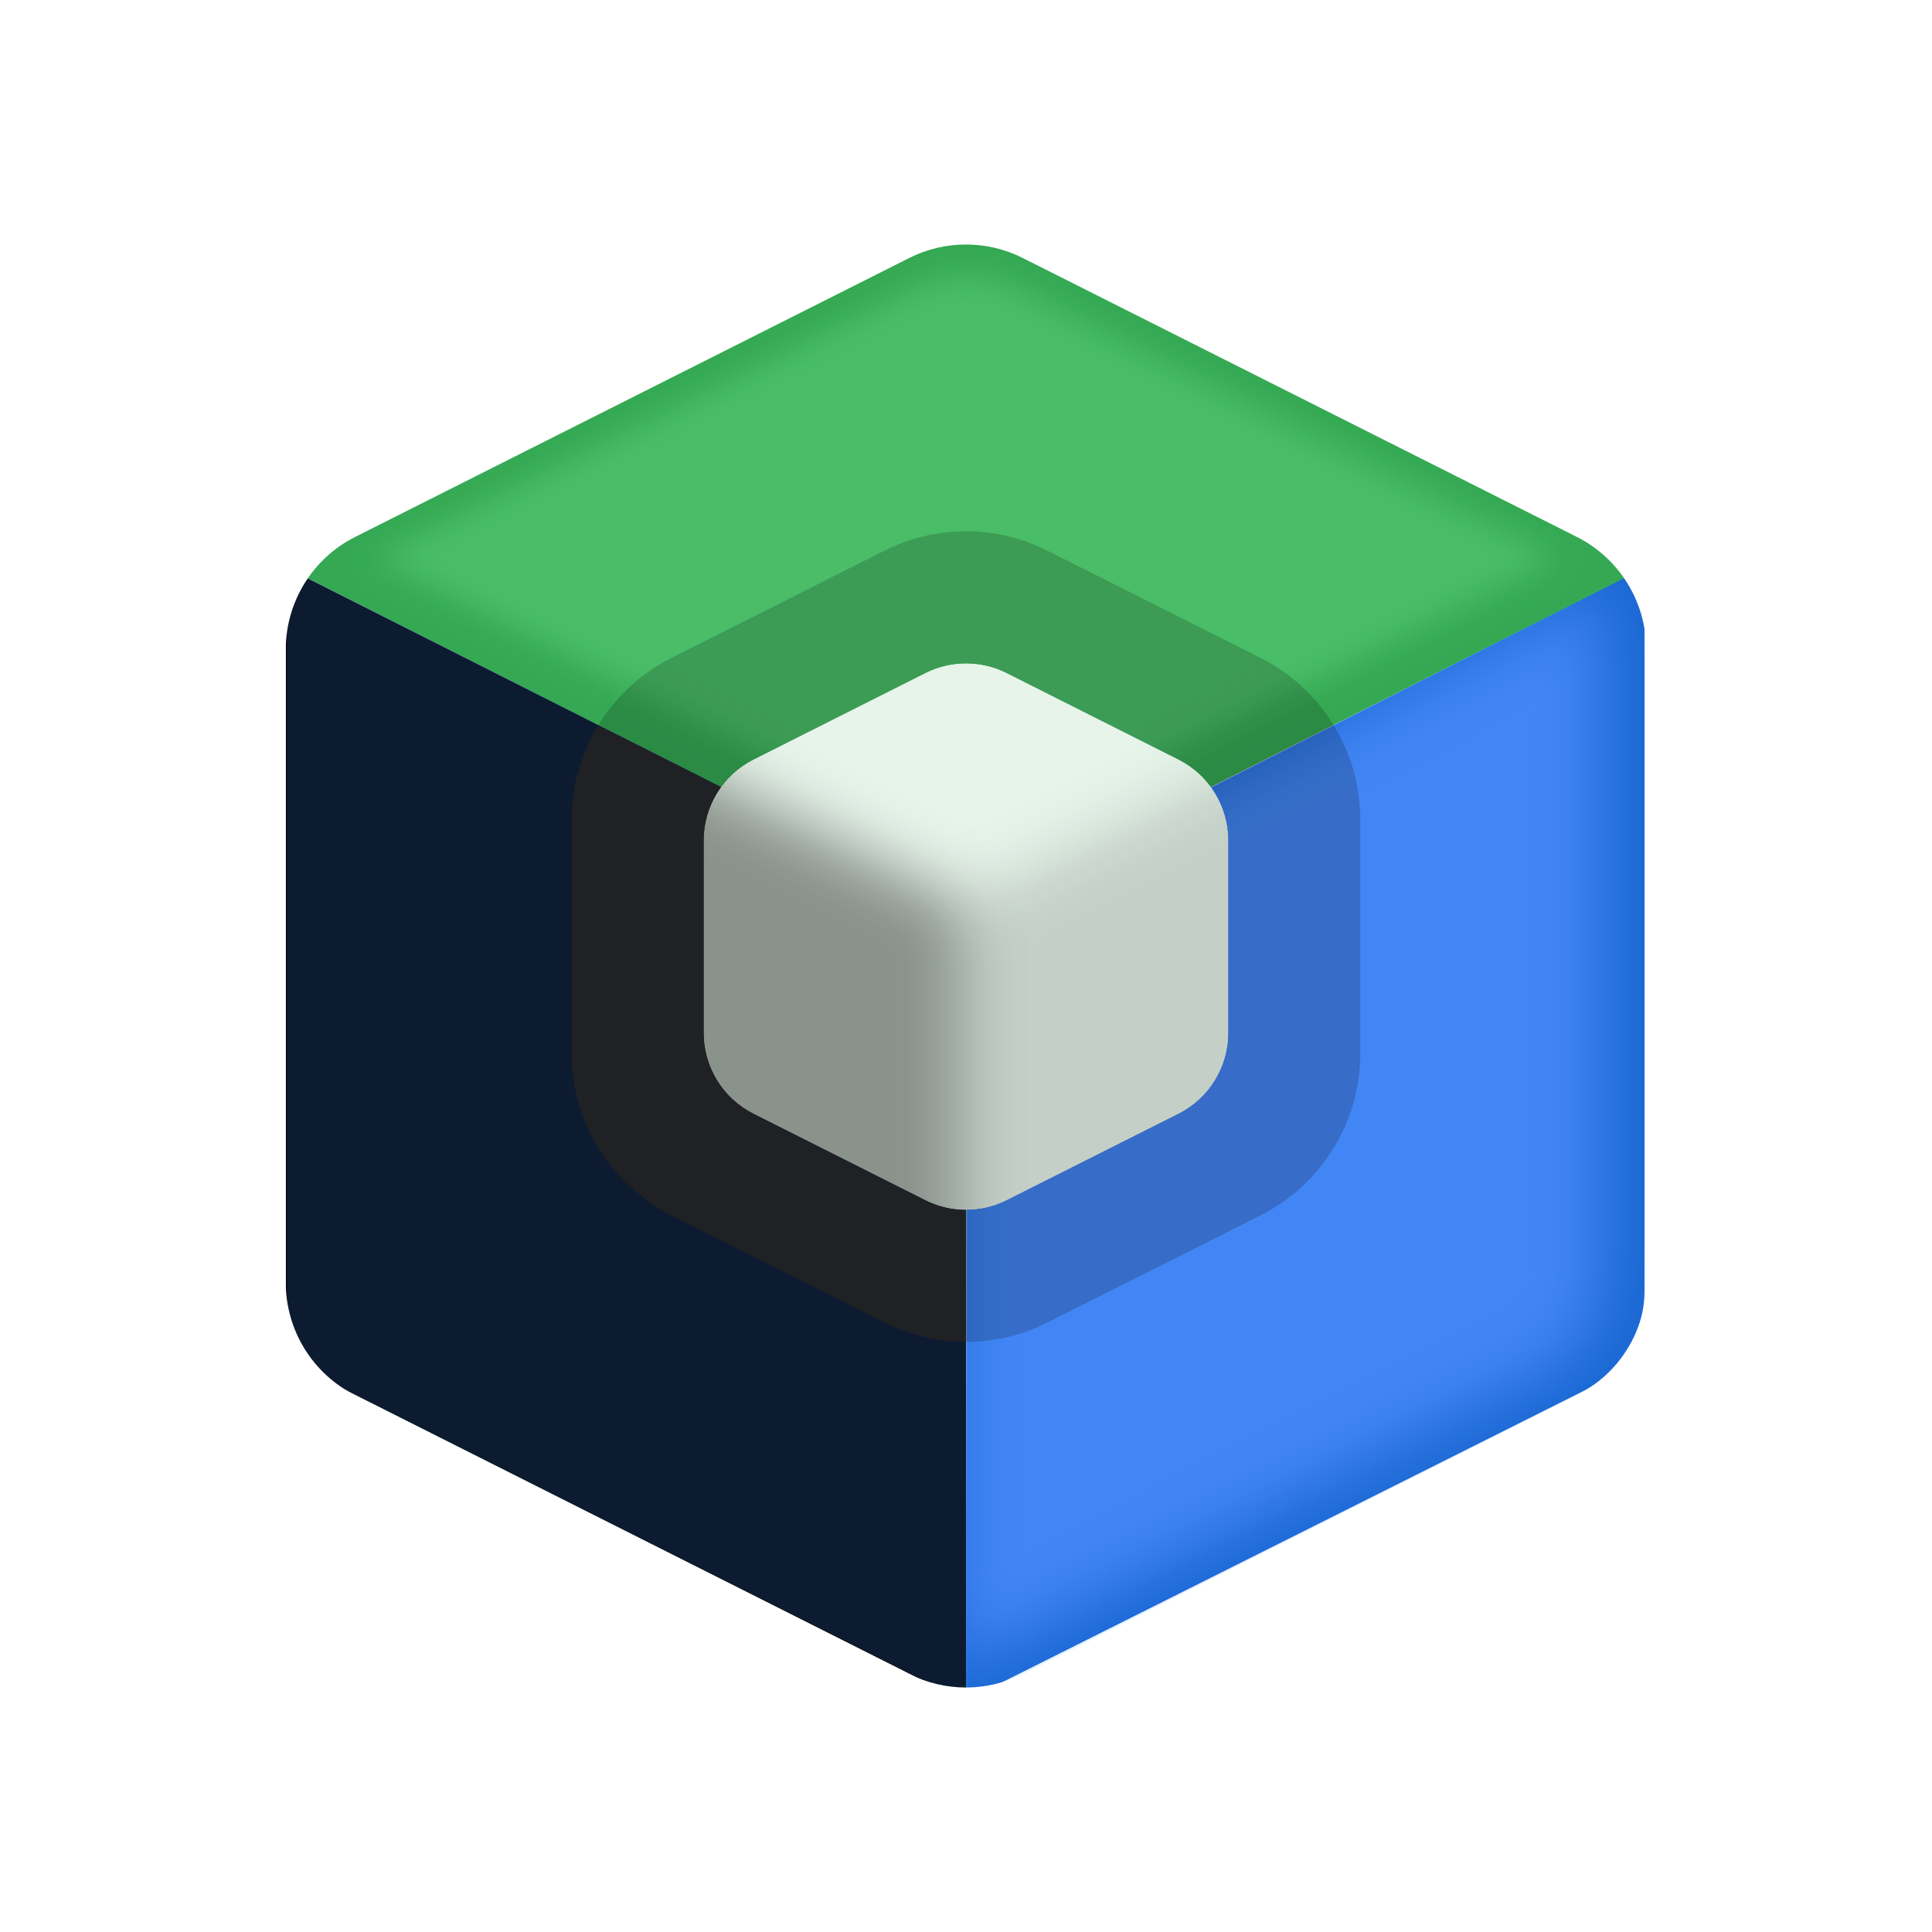
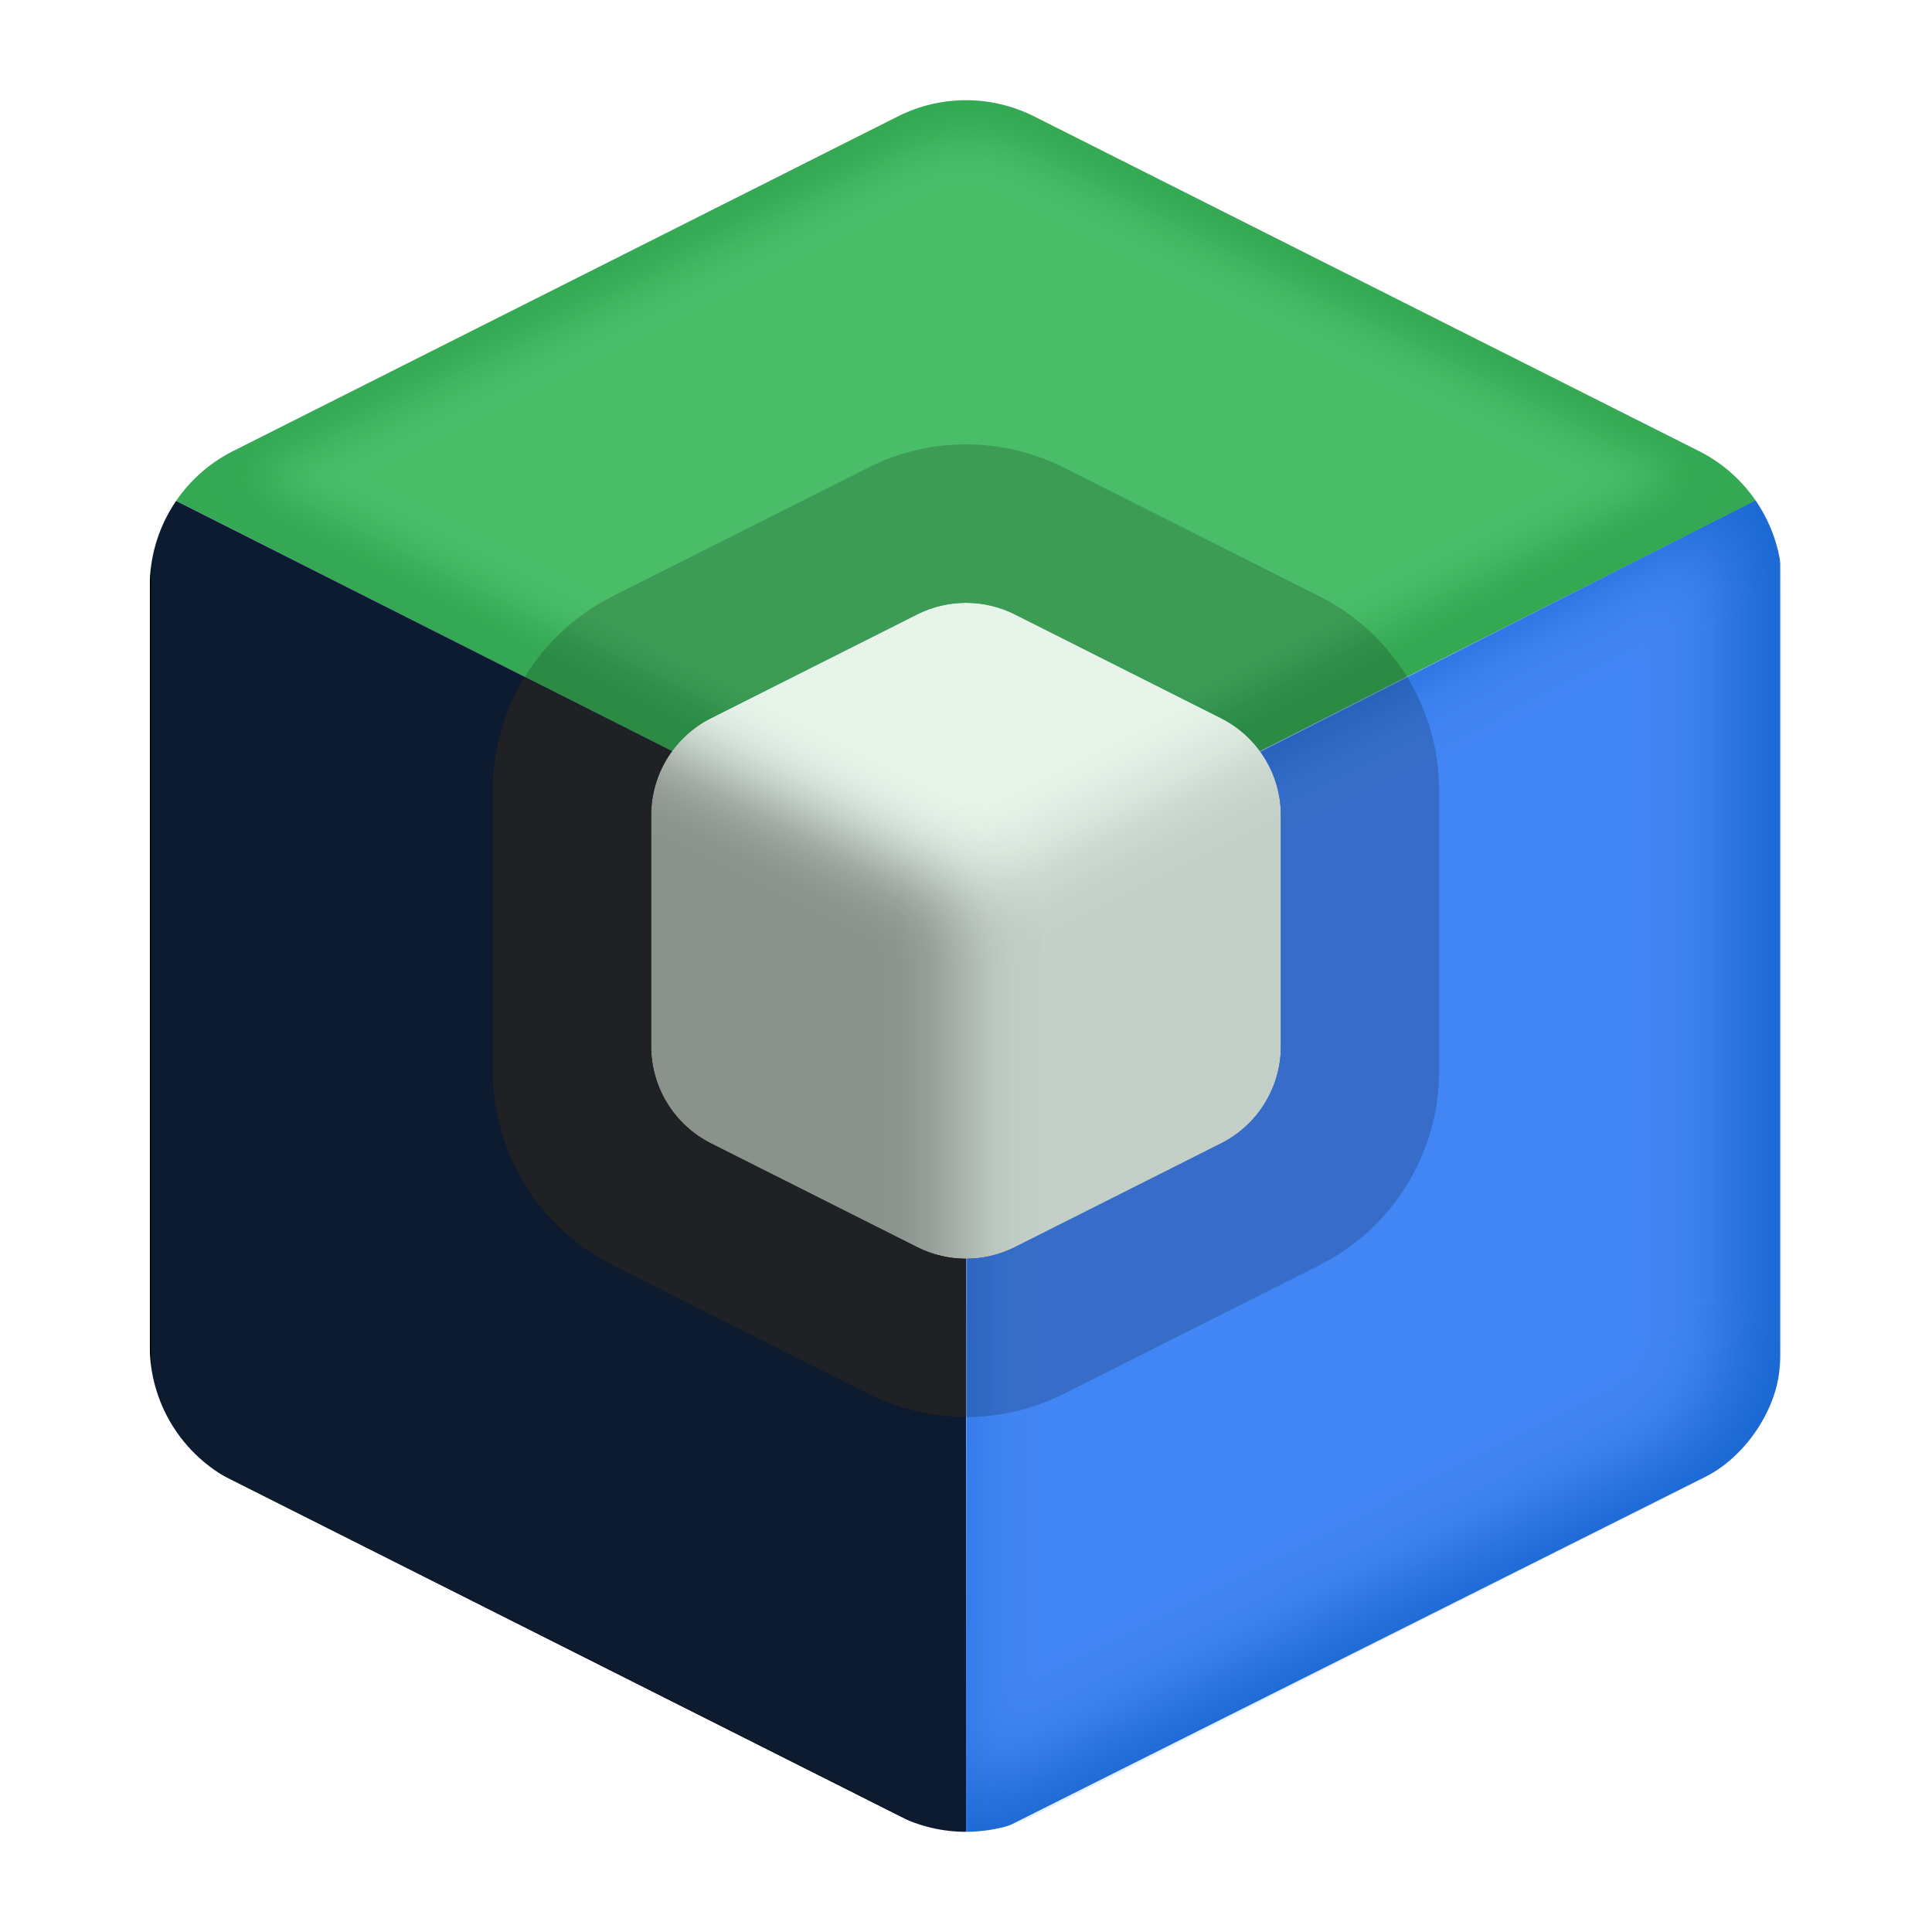
- <svg xmlns="http://www.w3.org/2000/svg" width="480" height="480" fill="none">
+ <svg xmlns="http://www.w3.org/2000/svg" fill="none" viewBox="40 40 400 400" preserveAspectRatio="xMidYMid meet">
  <mask id="a" width="338" height="360" x="71" y="60" maskUnits="userSpaceOnUse" style="mask-type:alpha">
    <path fill="#1D1D1B" d="M391.762 133.398A31.323 31.323 0 0 1 409 161.375v157.279a31.323 31.323 0 0 1-17.243 27.98L254.08 415.915a31.325 31.325 0 0 1-28.16 0L88.243 346.634A31.323 31.323 0 0 1 71 318.654V161.376a31.323 31.323 0 0 1 17.238-27.978L225.916 64.09a31.322 31.322 0 0 1 28.168 0l137.678 69.308Z" />
  </mask>
  <g mask="url(#a)">
    <path fill="#1967D2" d="m408.573 140.944-168.151 85.49-.5 196.051 153.115-76.709a28.14 28.14 0 0 0 15.536-25.16V140.944Z" />
    <g filter="url(#b)">
      <path fill="#4285F4" d="m398.193 145.713-161.892 81.466v188.397l146.401-73.67a28.142 28.142 0 0 0 15.491-25.138V145.713Z" />
    </g>
    <path fill="#34A853" d="M227.319 62.892a28.142 28.142 0 0 1 25.204 0l156.049 78.154-168.651 85.258L71.27 141.046l156.049-78.154Z" />
    <g filter="url(#c)" opacity=".5">
      <path fill="#5DD17C" d="M227.44 71.385a28.14 28.14 0 0 1 25.119 0l134.747 67.203-147.307 74.157-147.307-74.157L227.44 71.385Z" />
    </g>
    <path fill="#000" d="M70.999 140.944 240 226.246v196.67L86.49 345.668A28.142 28.142 0 0 1 71 320.53V140.944Z" />
    <path fill="#4285F4" d="m71.27 140.944 169.151 85.49v196.55l-153.645-77.2a28.142 28.142 0 0 1-15.507-25.146V140.944Z" opacity=".2" />
  </g>
  <path fill="#1D1D1B" d="M313.181 163.458a45.027 45.027 0 0 1 24.781 40.218v58.05a45.027 45.027 0 0 1-24.787 40.221l-52.934 26.637a45.02 45.02 0 0 1-40.479 0l-52.934-26.637a45.025 45.025 0 0 1-24.787-40.221v-58.05a45.026 45.026 0 0 1 24.78-40.218l52.934-26.647a45.023 45.023 0 0 1 40.492 0l52.934 26.647Z" opacity=".2" style="mix-blend-mode:multiply" />
  <path fill="#202124" d="M240.001 333.366V226.23l-91.4-45.993a44.832 44.832 0 0 0-6.56 23.356v58.203c0 16.969 9.58 32.492 24.768 40.136l52.893 26.616a45.145 45.145 0 0 0 20.299 4.818Z" />
  <mask id="d" width="132" height="137" x="174" y="164" maskUnits="userSpaceOnUse" style="mask-type:alpha">
    <path fill="#E6F4EA" d="M292.801 188.695a22.513 22.513 0 0 1 12.391 20.109v47.814a22.512 22.512 0 0 1-12.394 20.11l-42.677 21.476a22.511 22.511 0 0 1-20.24 0l-42.678-21.476a22.513 22.513 0 0 1-12.393-20.11v-47.814a22.512 22.512 0 0 1 12.39-20.109l42.678-21.485a22.518 22.518 0 0 1 20.246 0l42.677 21.485Z" />
  </mask>
  <g mask="url(#d)">
    <path fill="#E6F4EA" d="M292.801 188.695a22.513 22.513 0 0 1 12.391 20.109v47.814a22.512 22.512 0 0 1-12.394 20.11l-42.677 21.476a22.511 22.511 0 0 1-20.24 0l-42.678-21.476a22.513 22.513 0 0 1-12.393-20.11v-47.814a22.512 22.512 0 0 1 12.39-20.109l42.678-21.485a22.518 22.518 0 0 1 20.246 0l42.677 21.485Z" />
    <g filter="url(#e)" opacity=".4">
      <path fill="#000" d="m70.692 140.016 169.001 85.044v196.67l-153.51-77.247a28.142 28.142 0 0 1-15.491-25.139V140.016Z" />
    </g>
    <g filter="url(#f)" opacity=".15">
      <path fill="#000" d="M409.002 139.277 240.001 224.32v196.671l153.509-77.248a28.141 28.141 0 0 0 15.492-25.139V139.277Z" />
    </g>
  </g>
  <defs>
    <filter id="b" width="193.215" height="301.186" x="220.64" y="130.051" color-interpolation-filters="sRGB" filterUnits="userSpaceOnUse">
      <feFlood flood-opacity="0" result="BackgroundImageFix" />
      <feBlend in="SourceGraphic" in2="BackgroundImageFix" result="shape" />
      <feGaussianBlur result="effect1_foregroundBlur_350_4458" stdDeviation="7.831" />
    </filter>
    <filter id="c" width="310.275" height="159.98" x="84.862" y="60.596" color-interpolation-filters="sRGB" filterUnits="userSpaceOnUse">
      <feFlood flood-opacity="0" result="BackgroundImageFix" />
      <feBlend in="SourceGraphic" in2="BackgroundImageFix" result="shape" />
      <feGaussianBlur result="effect1_foregroundBlur_350_4458" stdDeviation="3.915" />
    </filter>
    <filter id="e" width="200.324" height="313.037" x="55.031" y="124.355" color-interpolation-filters="sRGB" filterUnits="userSpaceOnUse">
      <feFlood flood-opacity="0" result="BackgroundImageFix" />
      <feBlend in="SourceGraphic" in2="BackgroundImageFix" result="shape" />
      <feGaussianBlur result="effect1_foregroundBlur_350_4458" stdDeviation="7.831" />
    </filter>
    <filter id="f" width="200.324" height="313.036" x="224.34" y="123.615" color-interpolation-filters="sRGB" filterUnits="userSpaceOnUse">
      <feFlood flood-opacity="0" result="BackgroundImageFix" />
      <feBlend in="SourceGraphic" in2="BackgroundImageFix" result="shape" />
      <feGaussianBlur result="effect1_foregroundBlur_350_4458" stdDeviation="7.831" />
    </filter>
  </defs>
</svg>
